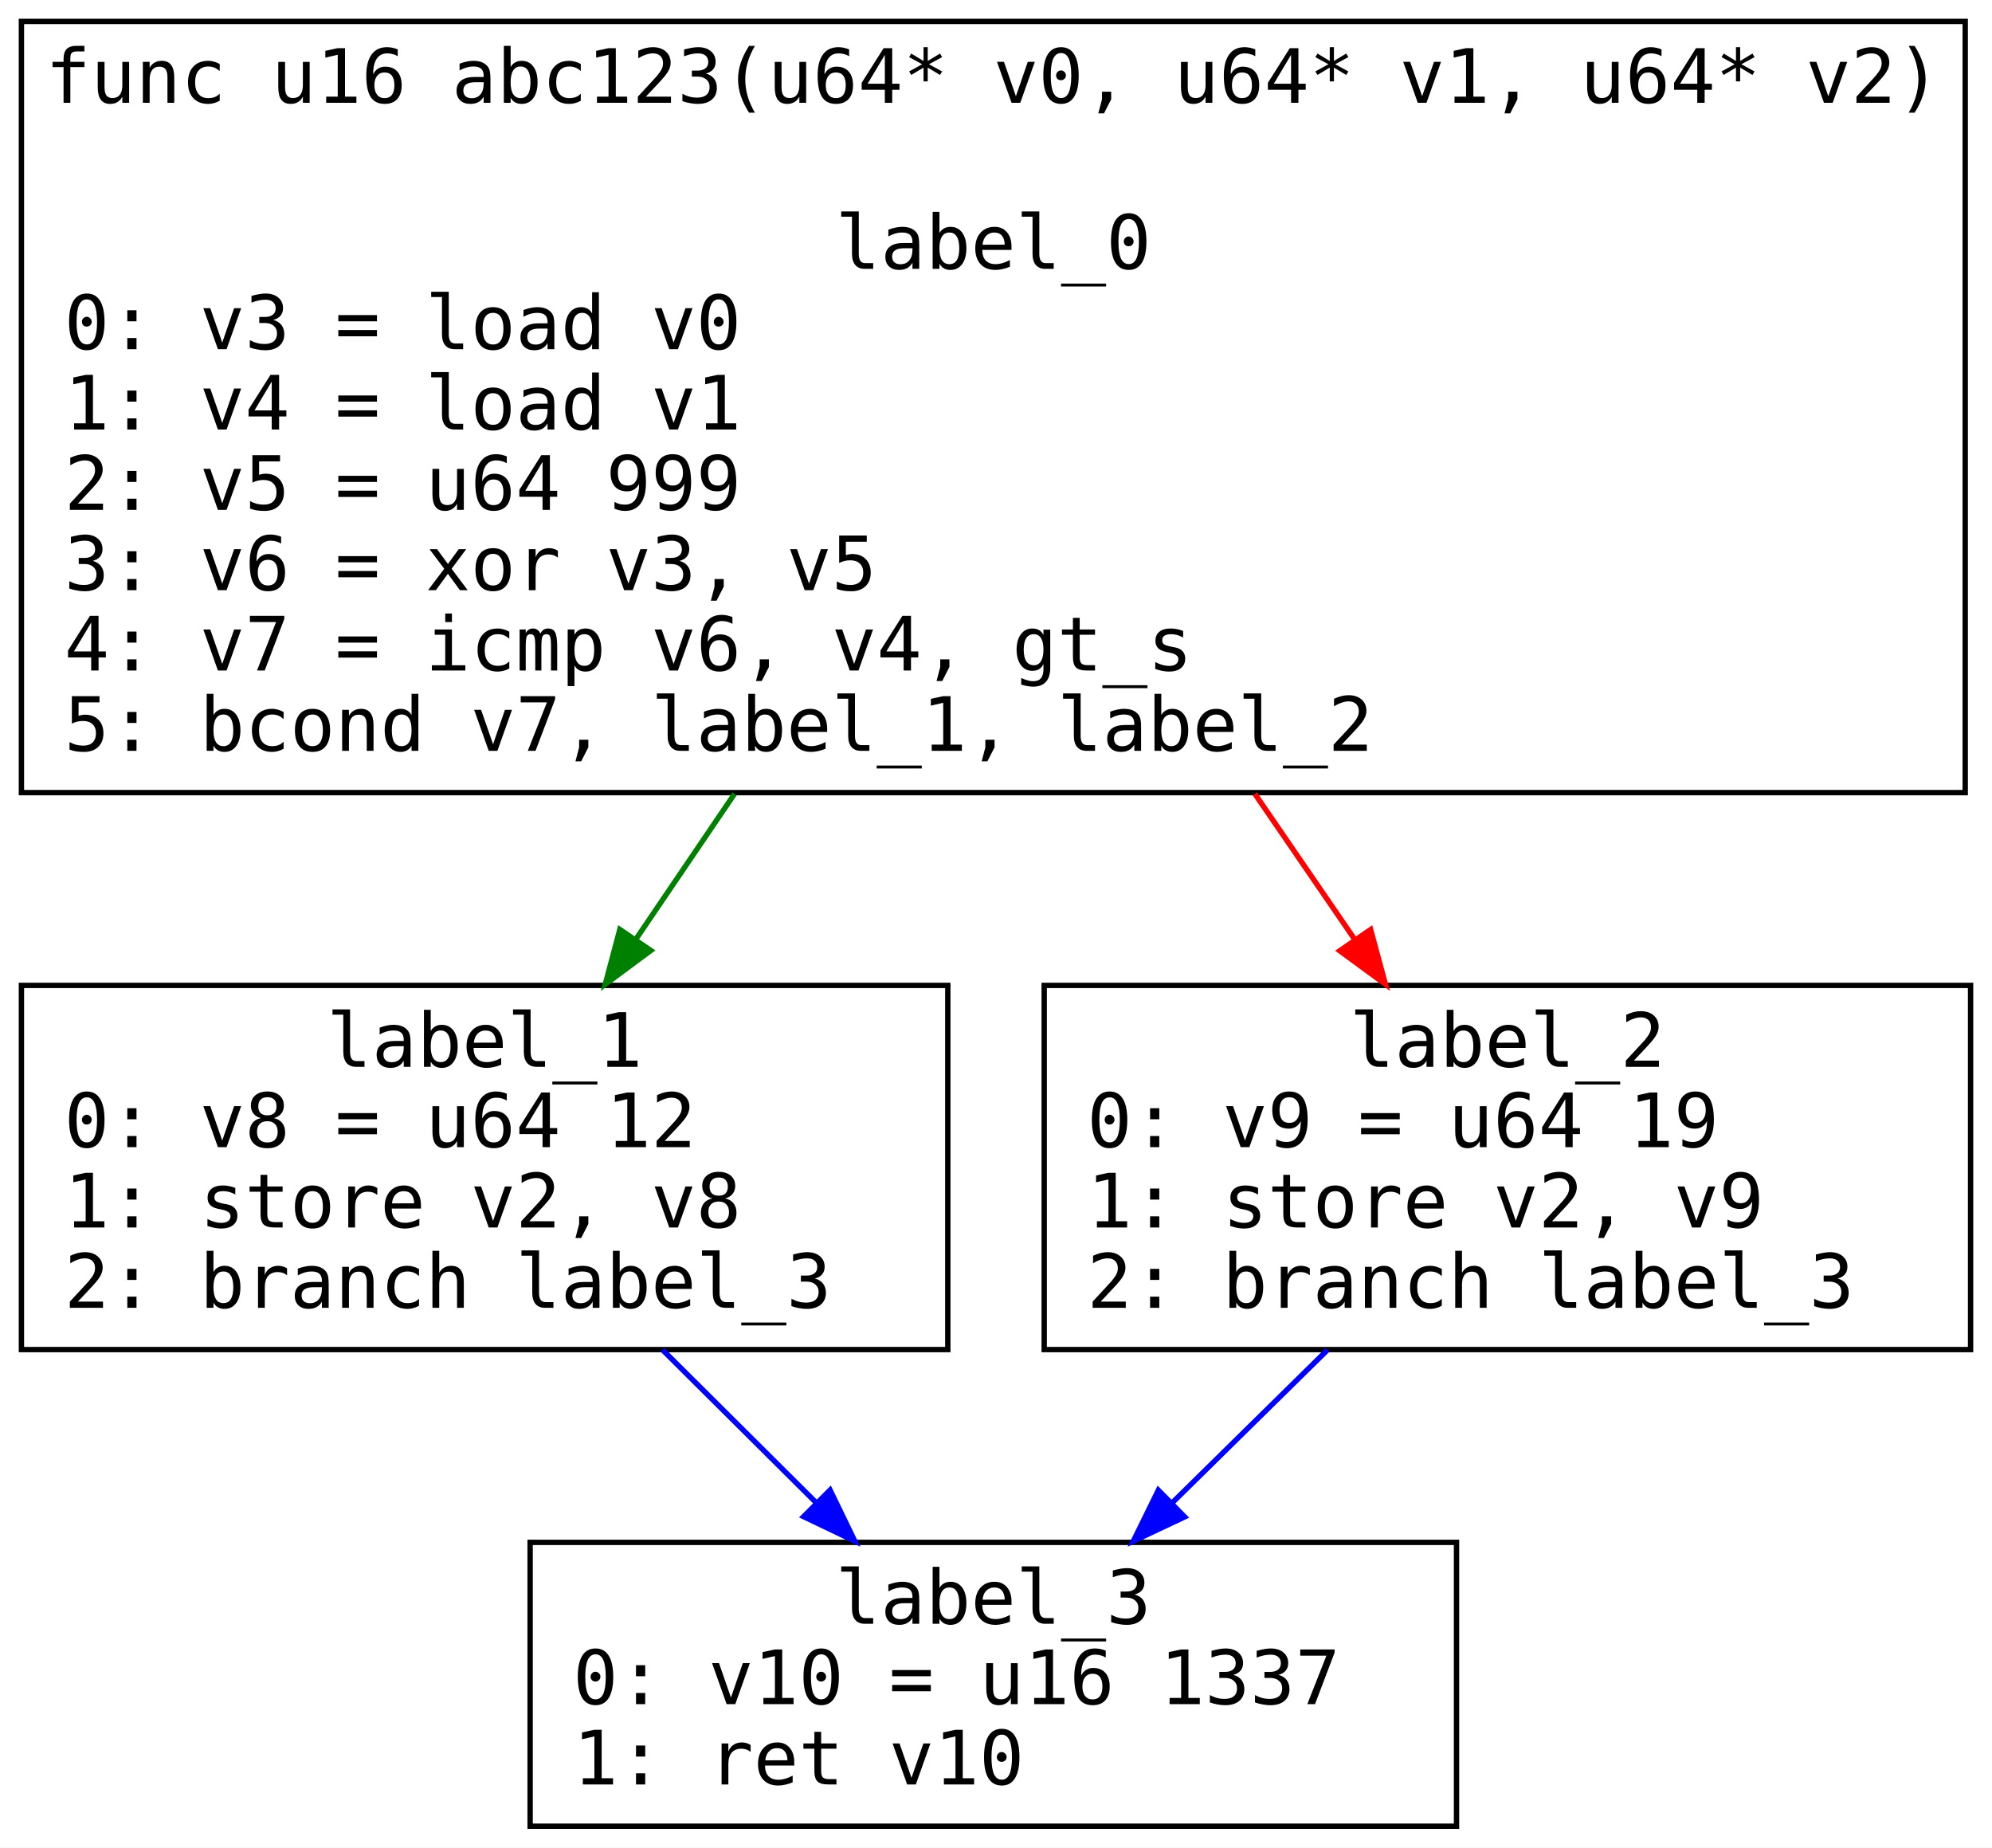
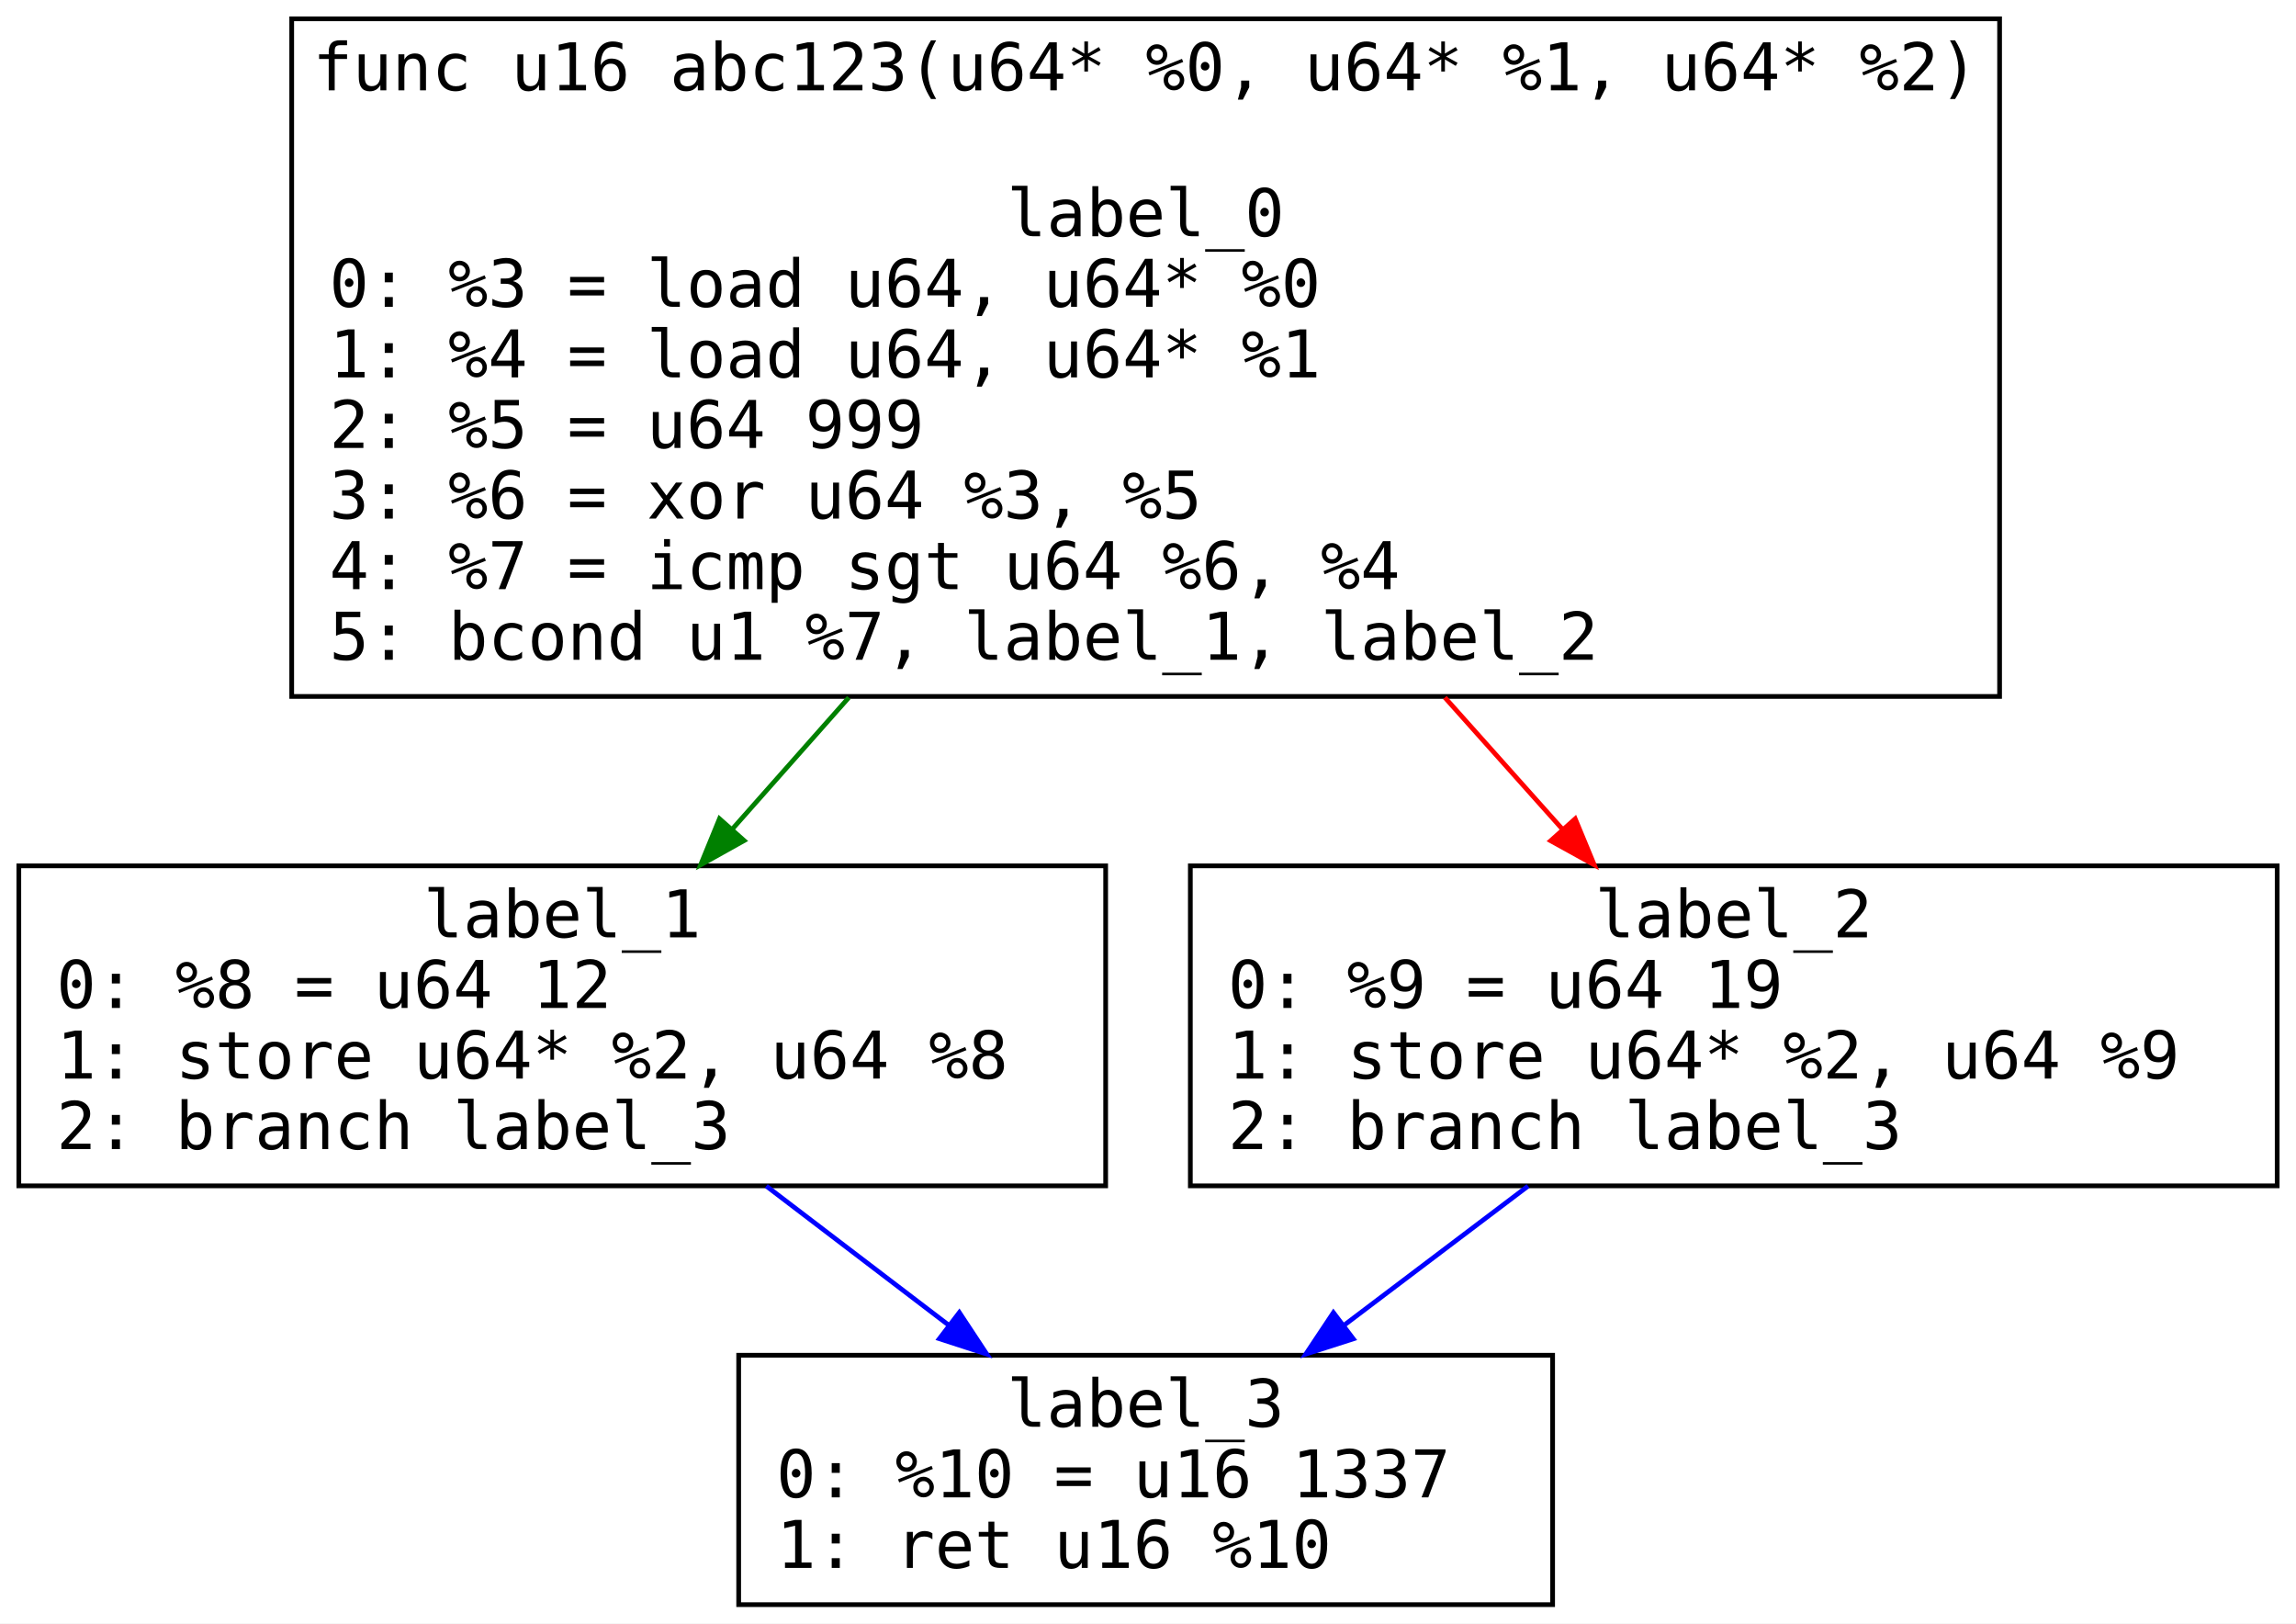
- <svg xmlns="http://www.w3.org/2000/svg" width="372pt" height="345pt" viewBox="0.00 0.00 372.00 345.00">
+ <svg xmlns="http://www.w3.org/2000/svg" width="488pt" height="345pt" viewBox="0.00 0.00 488.00 345.00">
  <g id="graph0" class="graph" transform="scale(1 1) rotate(0) translate(4 341)">
-     <polygon fill="white" stroke="transparent" points="-4,4 -4,-341 368,-341 368,4 -4,4" />
+     <polygon fill="white" stroke="transparent" points="-4,4 -4,-341 484,-341 484,4 -4,4" />
    <g id="node1" class="node">
-       <polygon fill="none" stroke="black" points="363,-337 0,-337 0,-193 363,-193 363,-337" />
-       <text text-anchor="middle" x="181.5" y="-321.8" font-family="Consolas" font-size="14.00">func u16 abc123(u64* v0, u64* v1, u64* v2)</text>
-       <text text-anchor="middle" x="181.5" y="-290.8" font-family="Consolas" font-size="14.00">label_0</text>
-       <text text-anchor="start" x="8" y="-275.8" font-family="Consolas" font-size="14.00">  0: v3 = load v0</text>
-       <text text-anchor="start" x="8" y="-260.8" font-family="Consolas" font-size="14.00">  1: v4 = load v1</text>
-       <text text-anchor="start" x="8" y="-245.8" font-family="Consolas" font-size="14.00">  2: v5 = u64 999</text>
-       <text text-anchor="start" x="8" y="-230.8" font-family="Consolas" font-size="14.00">  3: v6 = xor v3, v5</text>
-       <text text-anchor="start" x="8" y="-215.8" font-family="Consolas" font-size="14.00">  4: v7 = icmp v6, v4, gt_s</text>
-       <text text-anchor="start" x="8" y="-200.8" font-family="Consolas" font-size="14.00">  5: bcond v7, label_1, label_2</text>
+       <polygon fill="none" stroke="black" points="421,-337 58,-337 58,-193 421,-193 421,-337" />
+       <text text-anchor="middle" x="239.5" y="-321.8" font-family="Consolas" font-size="14.00">func u16 abc123(u64* %0, u64* %1, u64* %2)</text>
+       <text text-anchor="middle" x="239.5" y="-290.8" font-family="Consolas" font-size="14.00">label_0</text>
+       <text text-anchor="start" x="66" y="-275.8" font-family="Consolas" font-size="14.00">  0: %3 = load u64, u64* %0</text>
+       <text text-anchor="start" x="66" y="-260.8" font-family="Consolas" font-size="14.00">  1: %4 = load u64, u64* %1</text>
+       <text text-anchor="start" x="66" y="-245.8" font-family="Consolas" font-size="14.00">  2: %5 = u64 999</text>
+       <text text-anchor="start" x="66" y="-230.8" font-family="Consolas" font-size="14.00">  3: %6 = xor u64 %3, %5</text>
+       <text text-anchor="start" x="66" y="-215.8" font-family="Consolas" font-size="14.00">  4: %7 = icmp sgt u64 %6, %4</text>
+       <text text-anchor="start" x="66" y="-200.8" font-family="Consolas" font-size="14.00">  5: bcond u1 %7, label_1, label_2</text>
    </g>
    <g id="node2" class="node">
-       <polygon fill="none" stroke="black" points="173,-157 0,-157 0,-89 173,-89 173,-157" />
-       <text text-anchor="middle" x="86.5" y="-141.8" font-family="Consolas" font-size="14.00">label_1</text>
-       <text text-anchor="start" x="8" y="-126.8" font-family="Consolas" font-size="14.00">  0: v8 = u64 12</text>
-       <text text-anchor="start" x="8" y="-111.8" font-family="Consolas" font-size="14.00">  1: store v2, v8</text>
+       <polygon fill="none" stroke="black" points="231,-157 0,-157 0,-89 231,-89 231,-157" />
+       <text text-anchor="middle" x="115.5" y="-141.8" font-family="Consolas" font-size="14.00">label_1</text>
+       <text text-anchor="start" x="8" y="-126.8" font-family="Consolas" font-size="14.00">  0: %8 = u64 12</text>
+       <text text-anchor="start" x="8" y="-111.8" font-family="Consolas" font-size="14.00">  1: store u64* %2, u64 %8</text>
      <text text-anchor="start" x="8" y="-96.8" font-family="Consolas" font-size="14.00">  2: branch label_3</text>
    </g>
    <g id="edge1" class="edge">
-       <path fill="none" stroke="green" d="M133.17,-192.77C126.84,-183.45 120.53,-174.16 114.7,-165.55" />
-       <polygon fill="green" stroke="green" points="117.54,-163.52 109.03,-157.21 111.75,-167.45 117.54,-163.52" />
+       <path fill="none" stroke="green" d="M176.41,-192.77C167.9,-183.16 159.41,-173.57 151.59,-164.75" />
+       <polygon fill="green" stroke="green" points="154.16,-162.37 144.91,-157.21 148.92,-167.01 154.16,-162.37" />
    </g>
    <g id="node3" class="node">
-       <polygon fill="none" stroke="black" points="364,-157 191,-157 191,-89 364,-89 364,-157" />
-       <text text-anchor="middle" x="277.5" y="-141.8" font-family="Consolas" font-size="14.00">label_2</text>
-       <text text-anchor="start" x="199" y="-126.8" font-family="Consolas" font-size="14.00">  0: v9 = u64 19</text>
-       <text text-anchor="start" x="199" y="-111.8" font-family="Consolas" font-size="14.00">  1: store v2, v9</text>
-       <text text-anchor="start" x="199" y="-96.8" font-family="Consolas" font-size="14.00">  2: branch label_3</text>
+       <polygon fill="none" stroke="black" points="480,-157 249,-157 249,-89 480,-89 480,-157" />
+       <text text-anchor="middle" x="364.5" y="-141.8" font-family="Consolas" font-size="14.00">label_2</text>
+       <text text-anchor="start" x="257" y="-126.8" font-family="Consolas" font-size="14.00">  0: %9 = u64 19</text>
+       <text text-anchor="start" x="257" y="-111.8" font-family="Consolas" font-size="14.00">  1: store u64* %2, u64 %9</text>
+       <text text-anchor="start" x="257" y="-96.8" font-family="Consolas" font-size="14.00">  2: branch label_3</text>
    </g>
    <g id="edge2" class="edge">
-       <path fill="none" stroke="red" d="M230.34,-192.77C236.74,-183.45 243.11,-174.16 249.01,-165.55" />
-       <polygon fill="red" stroke="red" points="251.96,-167.43 254.73,-157.21 246.19,-163.47 251.96,-167.43" />
+       <path fill="none" stroke="red" d="M303.1,-192.77C311.68,-183.16 320.24,-173.57 328.12,-164.75" />
+       <polygon fill="red" stroke="red" points="330.8,-167 334.85,-157.21 325.58,-162.33 330.8,-167" />
    </g>
    <g id="node4" class="node">
-       <polygon fill="none" stroke="black" points="268,-53 95,-53 95,0 268,0 268,-53" />
-       <text text-anchor="middle" x="181.5" y="-37.8" font-family="Consolas" font-size="14.00">label_3</text>
-       <text text-anchor="start" x="103" y="-22.8" font-family="Consolas" font-size="14.00">  0: v10 = u16 1337</text>
-       <text text-anchor="start" x="103" y="-7.8" font-family="Consolas" font-size="14.00">  1: ret v10</text>
+       <polygon fill="none" stroke="black" points="326,-53 153,-53 153,0 326,0 326,-53" />
+       <text text-anchor="middle" x="239.5" y="-37.8" font-family="Consolas" font-size="14.00">label_3</text>
+       <text text-anchor="start" x="161" y="-22.8" font-family="Consolas" font-size="14.00">  0: %10 = u16 1337</text>
+       <text text-anchor="start" x="161" y="-7.8" font-family="Consolas" font-size="14.00">  1: ret u16 %10</text>
    </g>
    <g id="edge3" class="edge">
-       <path fill="none" stroke="blue" d="M119.73,-88.95C129.01,-79.71 139.11,-69.67 148.39,-60.44" />
-       <polygon fill="blue" stroke="blue" points="151.01,-62.77 155.63,-53.24 146.07,-57.81 151.01,-62.77" />
+       <path fill="none" stroke="blue" d="M158.87,-88.95C171.47,-79.34 185.21,-68.87 197.71,-59.34" />
+       <polygon fill="blue" stroke="blue" points="199.9,-62.08 205.73,-53.24 195.65,-56.51 199.9,-62.08" />
    </g>
    <g id="edge4" class="edge">
-       <path fill="none" stroke="blue" d="M243.92,-88.95C234.54,-79.71 224.34,-69.67 214.96,-60.44" />
-       <polygon fill="blue" stroke="blue" points="217.23,-57.76 207.65,-53.24 212.32,-62.75 217.23,-57.76" />
+       <path fill="none" stroke="blue" d="M320.78,-88.95C308.08,-79.34 294.23,-68.87 281.62,-59.34" />
+       <polygon fill="blue" stroke="blue" points="283.63,-56.48 273.54,-53.24 279.41,-62.06 283.63,-56.48" />
    </g>
  </g>
</svg>
